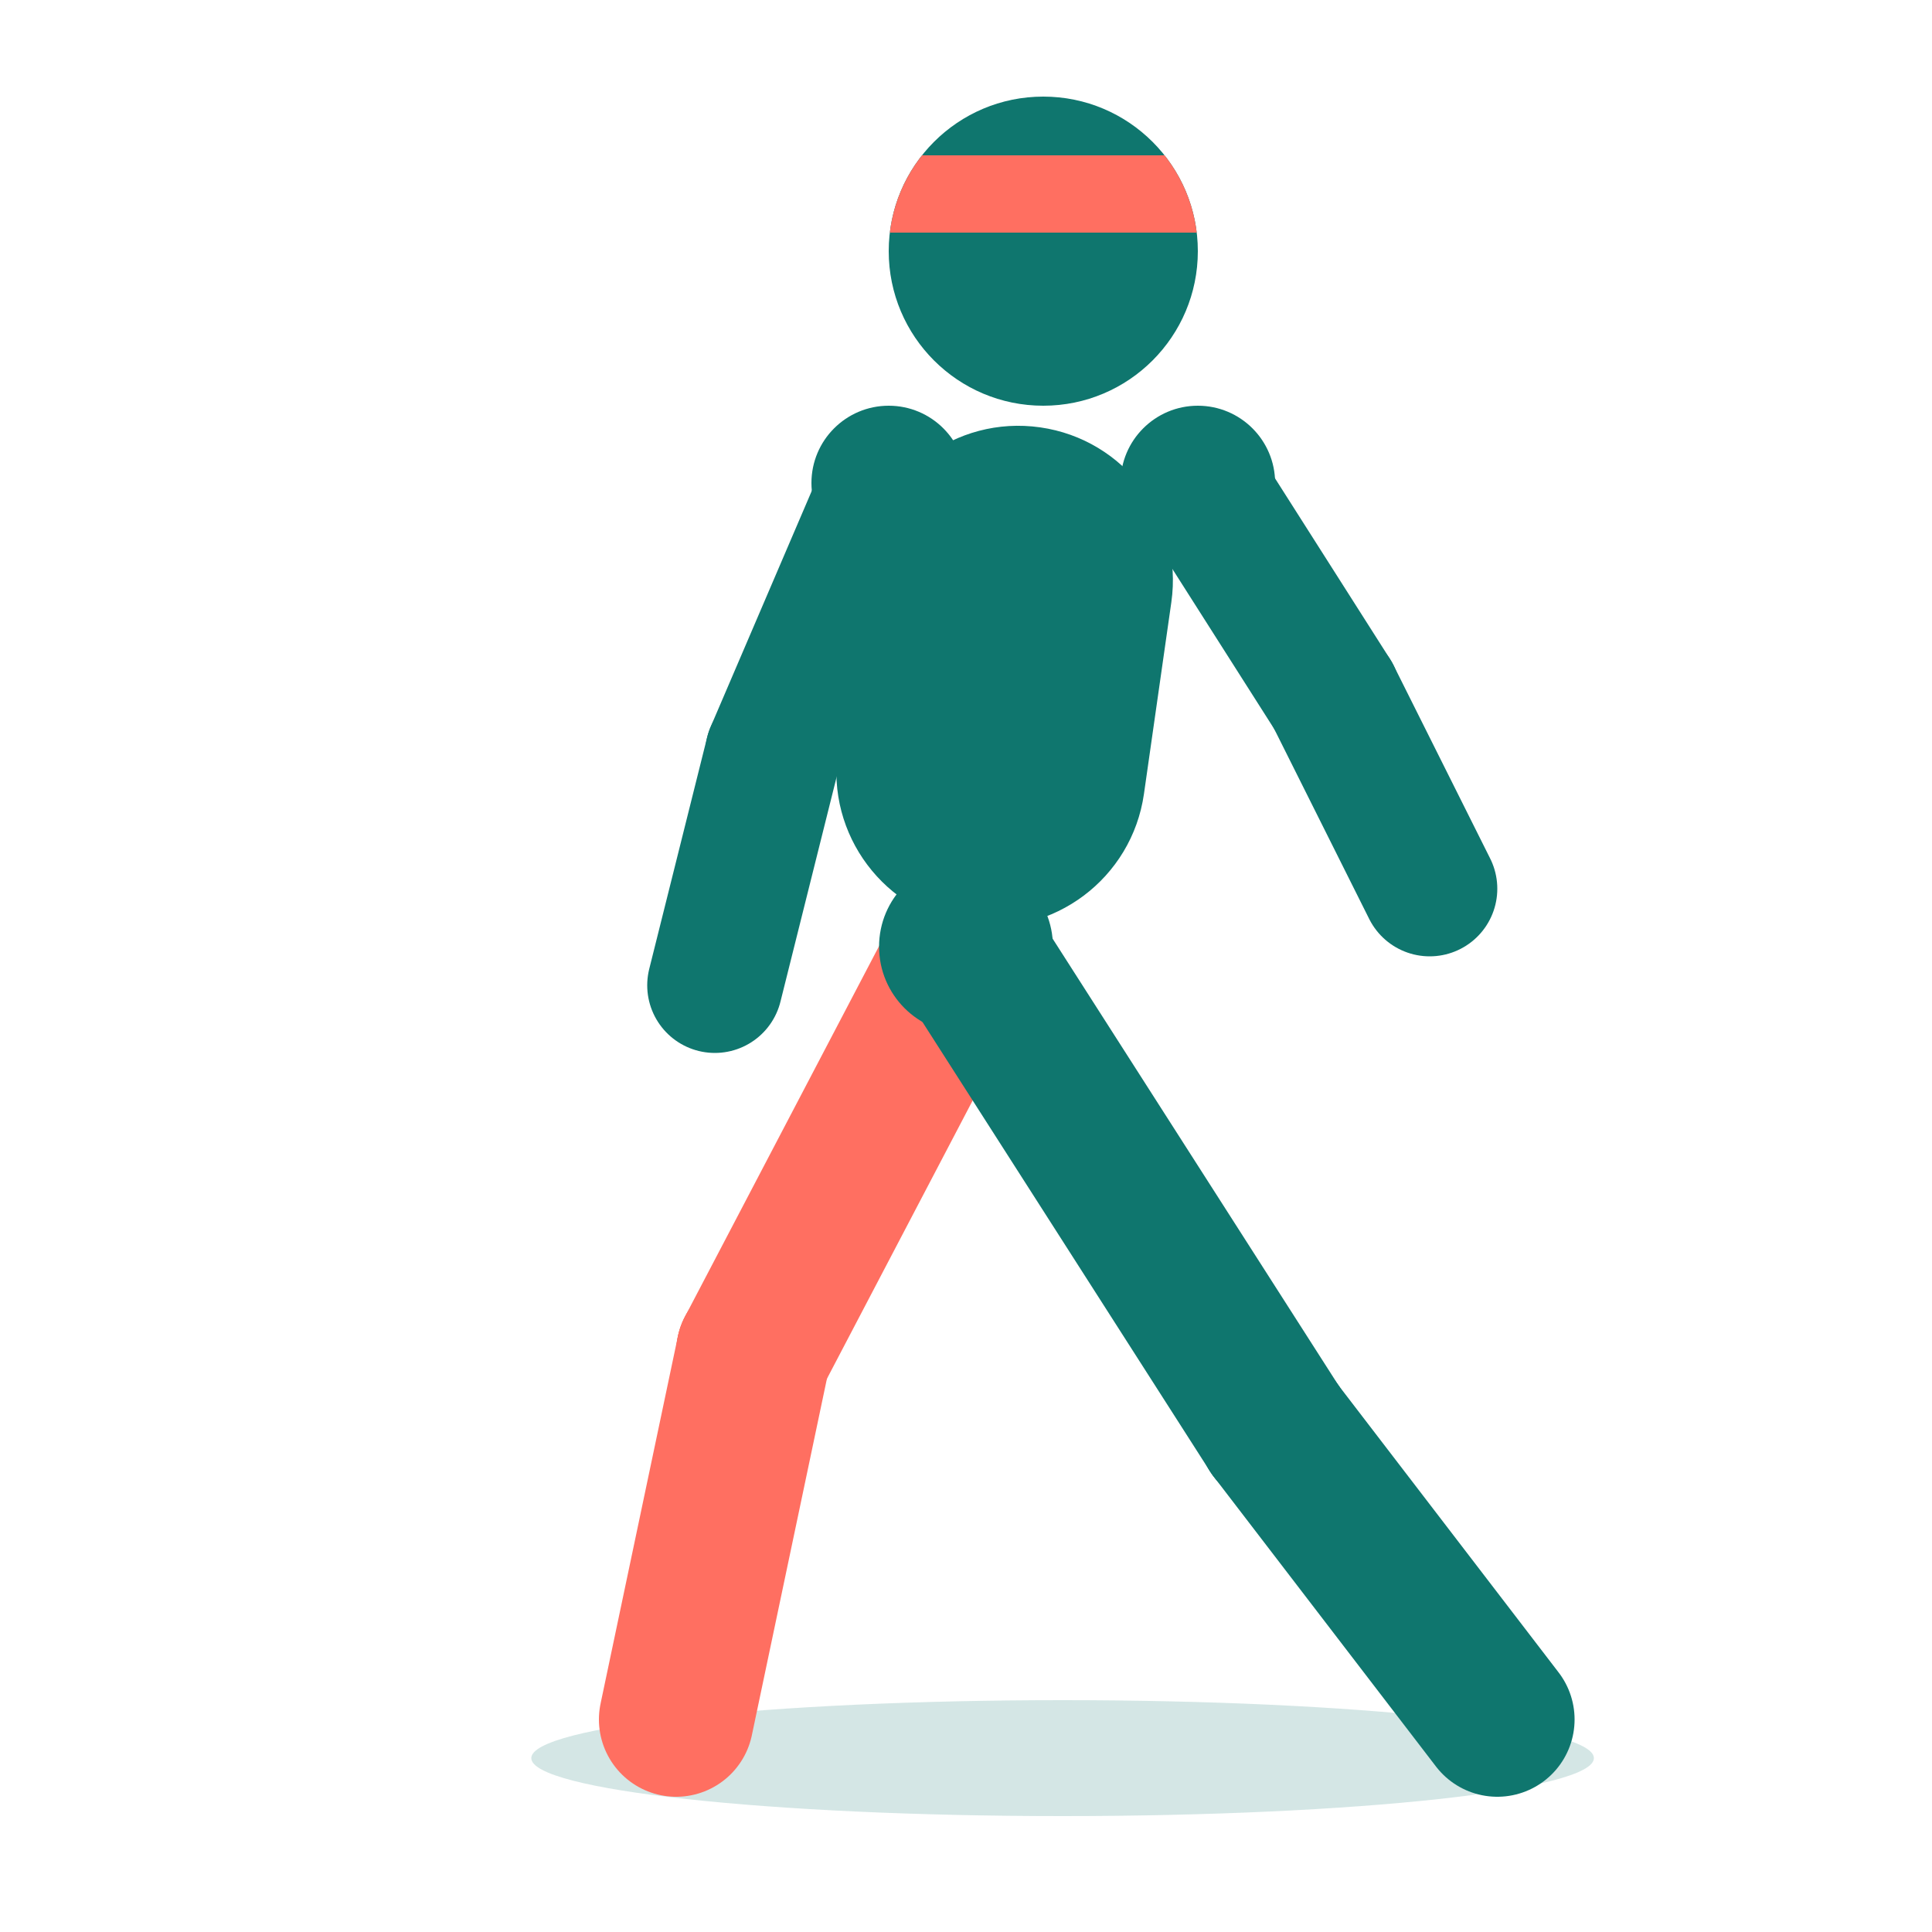
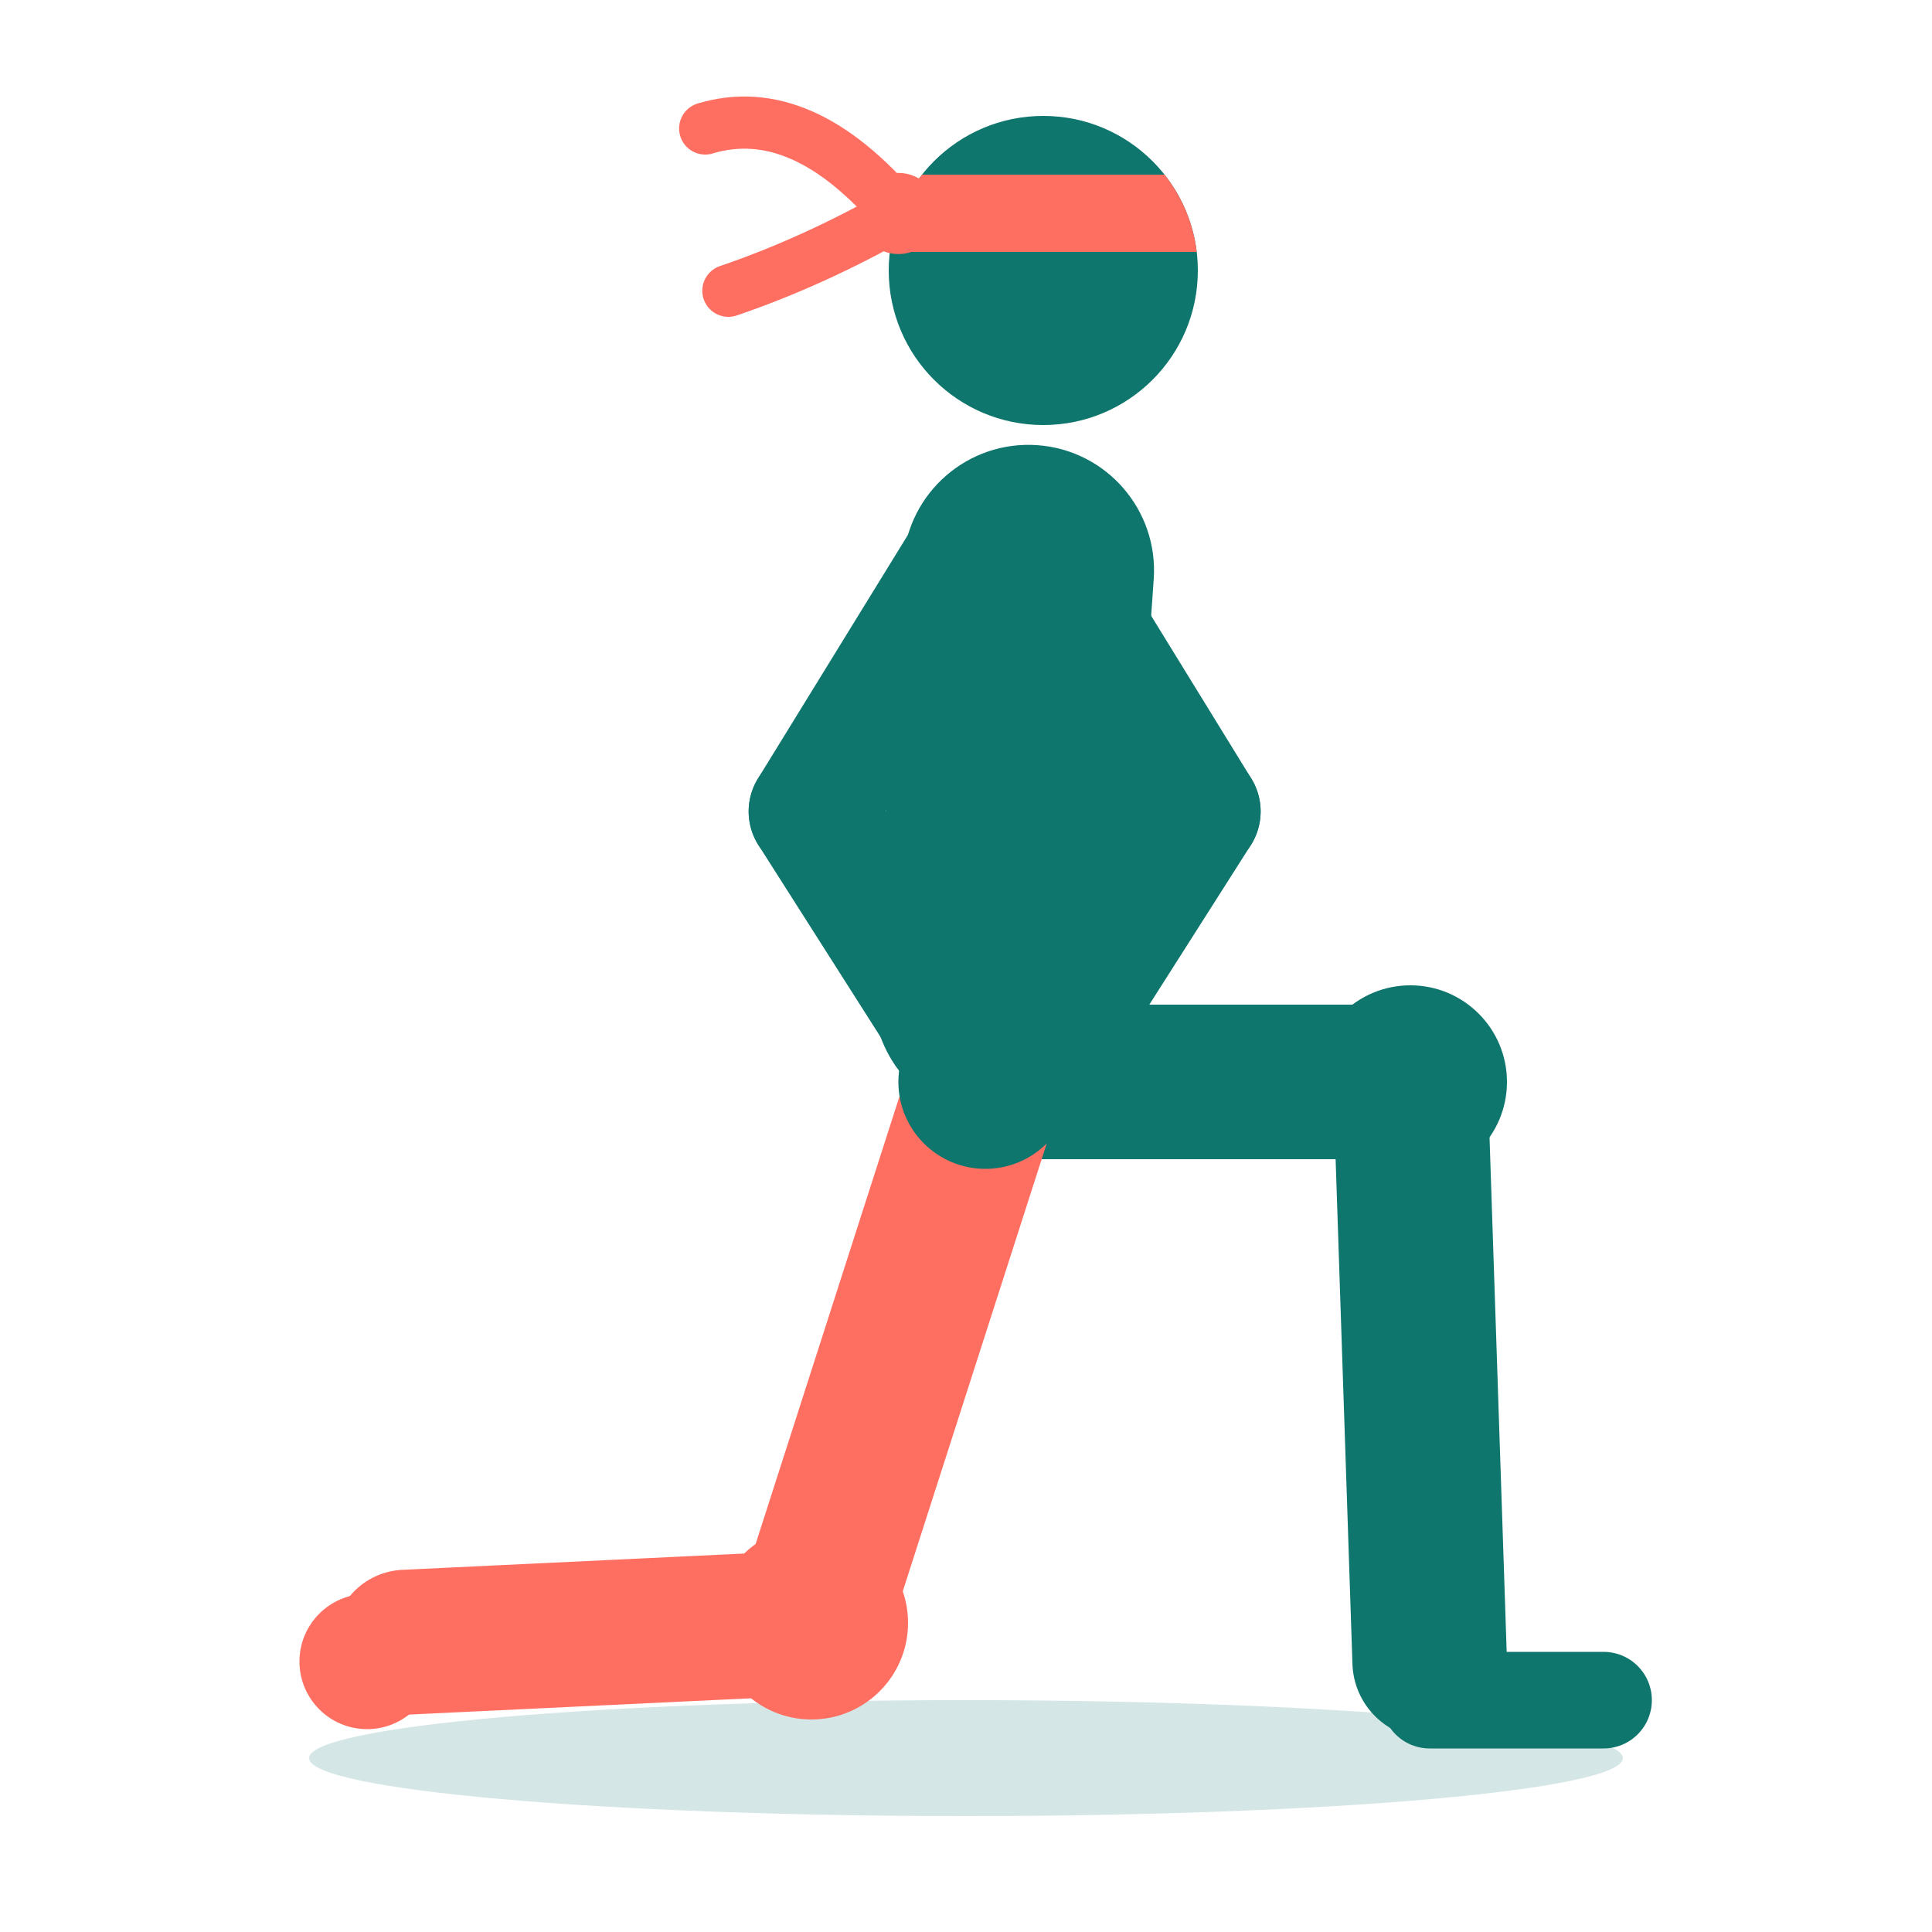
<svg xmlns="http://www.w3.org/2000/svg" viewBox="0 0 200 200" width="200" height="200">
-   <ellipse cx="110" cy="182" rx="55" ry="6" fill="#0F766E" opacity="0.18" />
-   <line x1="100" y1="98" x2="78" y2="140" stroke="#FF6F61" stroke-width="16" stroke-linecap="round" />
-   <line x1="100" y1="98" x2="132" y2="148" stroke="#0F766E" stroke-width="16" stroke-linecap="round" />
-   <line x1="78" y1="140" x2="70" y2="178" stroke="#FF6F61" stroke-width="16" stroke-linecap="round" />
-   <line x1="132" y1="148" x2="155" y2="178" stroke="#0F766E" stroke-width="16" stroke-linecap="round" />
-   <circle cx="78" cy="140" r="8" fill="#FF6F61" />
-   <circle cx="132" cy="148" r="8" fill="#0F766E" />
-   <circle cx="70" cy="178" r="6" fill="#FF6F61" />
-   <circle cx="155" cy="178" r="6" fill="#0F766E" />
-   <g transform="rotate(8.130102 104 70)">
-     <rect x="88" y="43.978" width="32" height="52.043" rx="16" fill="#0F766E" />
-   </g>
-   <line x1="92" y1="50" x2="80" y2="78" stroke="#0F766E" stroke-width="14" stroke-linecap="round" />
-   <line x1="124" y1="50" x2="138" y2="72" stroke="#0F766E" stroke-width="14" stroke-linecap="round" />
-   <line x1="80" y1="78" x2="74" y2="102" stroke="#0F766E" stroke-width="14" stroke-linecap="round" />
-   <line x1="138" y1="72" x2="148" y2="92" stroke="#0F766E" stroke-width="14" stroke-linecap="round" />
-   <circle cx="80" cy="78" r="6" fill="#0F766E" />
-   <circle cx="138" cy="72" r="6" fill="#0F766E" />
-   <circle cx="74" cy="102" r="5.5" fill="#0F766E" />
-   <circle cx="148" cy="92" r="5.5" fill="#0F766E" />
-   <circle cx="92" cy="50" r="8" fill="#0F766E" />
-   <circle cx="124" cy="50" r="8" fill="#0F766E" />
-   <circle cx="100" cy="98" r="9" fill="#0F766E" />
-   <circle cx="108" cy="26" r="16" fill="#0F766E" />
+   <ellipse cx="100" cy="182" rx="68" ry="6" fill="#0F766E" opacity="0.18" />
+   <line x1="108" y1="58" x2="124" y2="84" stroke="#0F766E" stroke-width="13" stroke-linecap="round" />
+   <line x1="124" y1="84" x2="110" y2="106" stroke="#0F766E" stroke-width="13" stroke-linecap="round" />
+   <line x1="102" y1="112" x2="146" y2="112" stroke="#0F766E" stroke-width="16" stroke-linecap="round" />
+   <line x1="146" y1="112" x2="148" y2="172" stroke="#0F766E" stroke-width="16" stroke-linecap="round" />
+   <line x1="148" y1="176" x2="166" y2="176" stroke="#0F766E" stroke-width="10" stroke-linecap="round" />
+   <circle cx="146" cy="112" r="10" fill="#0F766E" />
+   <rect x="92" y="46" width="26" height="70" rx="13" fill="#0F766E" transform="rotate(4 105 80)" />
+   <circle cx="108" cy="28" r="16" fill="#0F766E" />
+   <line x1="102" y1="112" x2="84" y2="168" stroke="#FF6F61" stroke-width="16" stroke-linecap="round" />
+   <line x1="84" y1="168" x2="42" y2="170" stroke="#FF6F61" stroke-width="15" stroke-linecap="round" />
+   <circle cx="84" cy="168" r="10" fill="#FF6F61" />
+   <circle cx="38" cy="172" r="7" fill="#FF6F61" />
+   <line x1="100" y1="58" x2="84" y2="84" stroke="#0F766E" stroke-width="13" stroke-linecap="round" />
+   <line x1="84" y1="84" x2="98" y2="106" stroke="#0F766E" stroke-width="13" stroke-linecap="round" />
+   <circle cx="84" cy="84" r="6" fill="#0F766E" />
+   <circle cx="102" cy="112" r="9" fill="#0F766E" />
  <clipPath id="hb">
-     <circle cx="108.0" cy="26.0" r="16.0" />
+     <circle cx="108" cy="28" r="16" />
  </clipPath>
-   <rect x="91.0" y="16.08" width="34.0" height="8.0" fill="#FF6F61" clip-path="url(#hb)" />
+   <rect x="91" y="18.08" width="34" height="8.0" fill="#FF6F61" clip-path="url(#hb)" />
+   <path d="M93.0,22.1 Q83.0,10.3 73.0,13.3" stroke="#FF6F61" stroke-width="5.4" stroke-linecap="round" fill="none" />
+   <path d="M93.0,22.1 Q84.2,27.1 75.4,30.1" stroke="#FF6F61" stroke-width="5.4" stroke-linecap="round" fill="none" />
+   <circle cx="93.0" cy="22.1" r="4.2" fill="#FF6F61" />
</svg>
